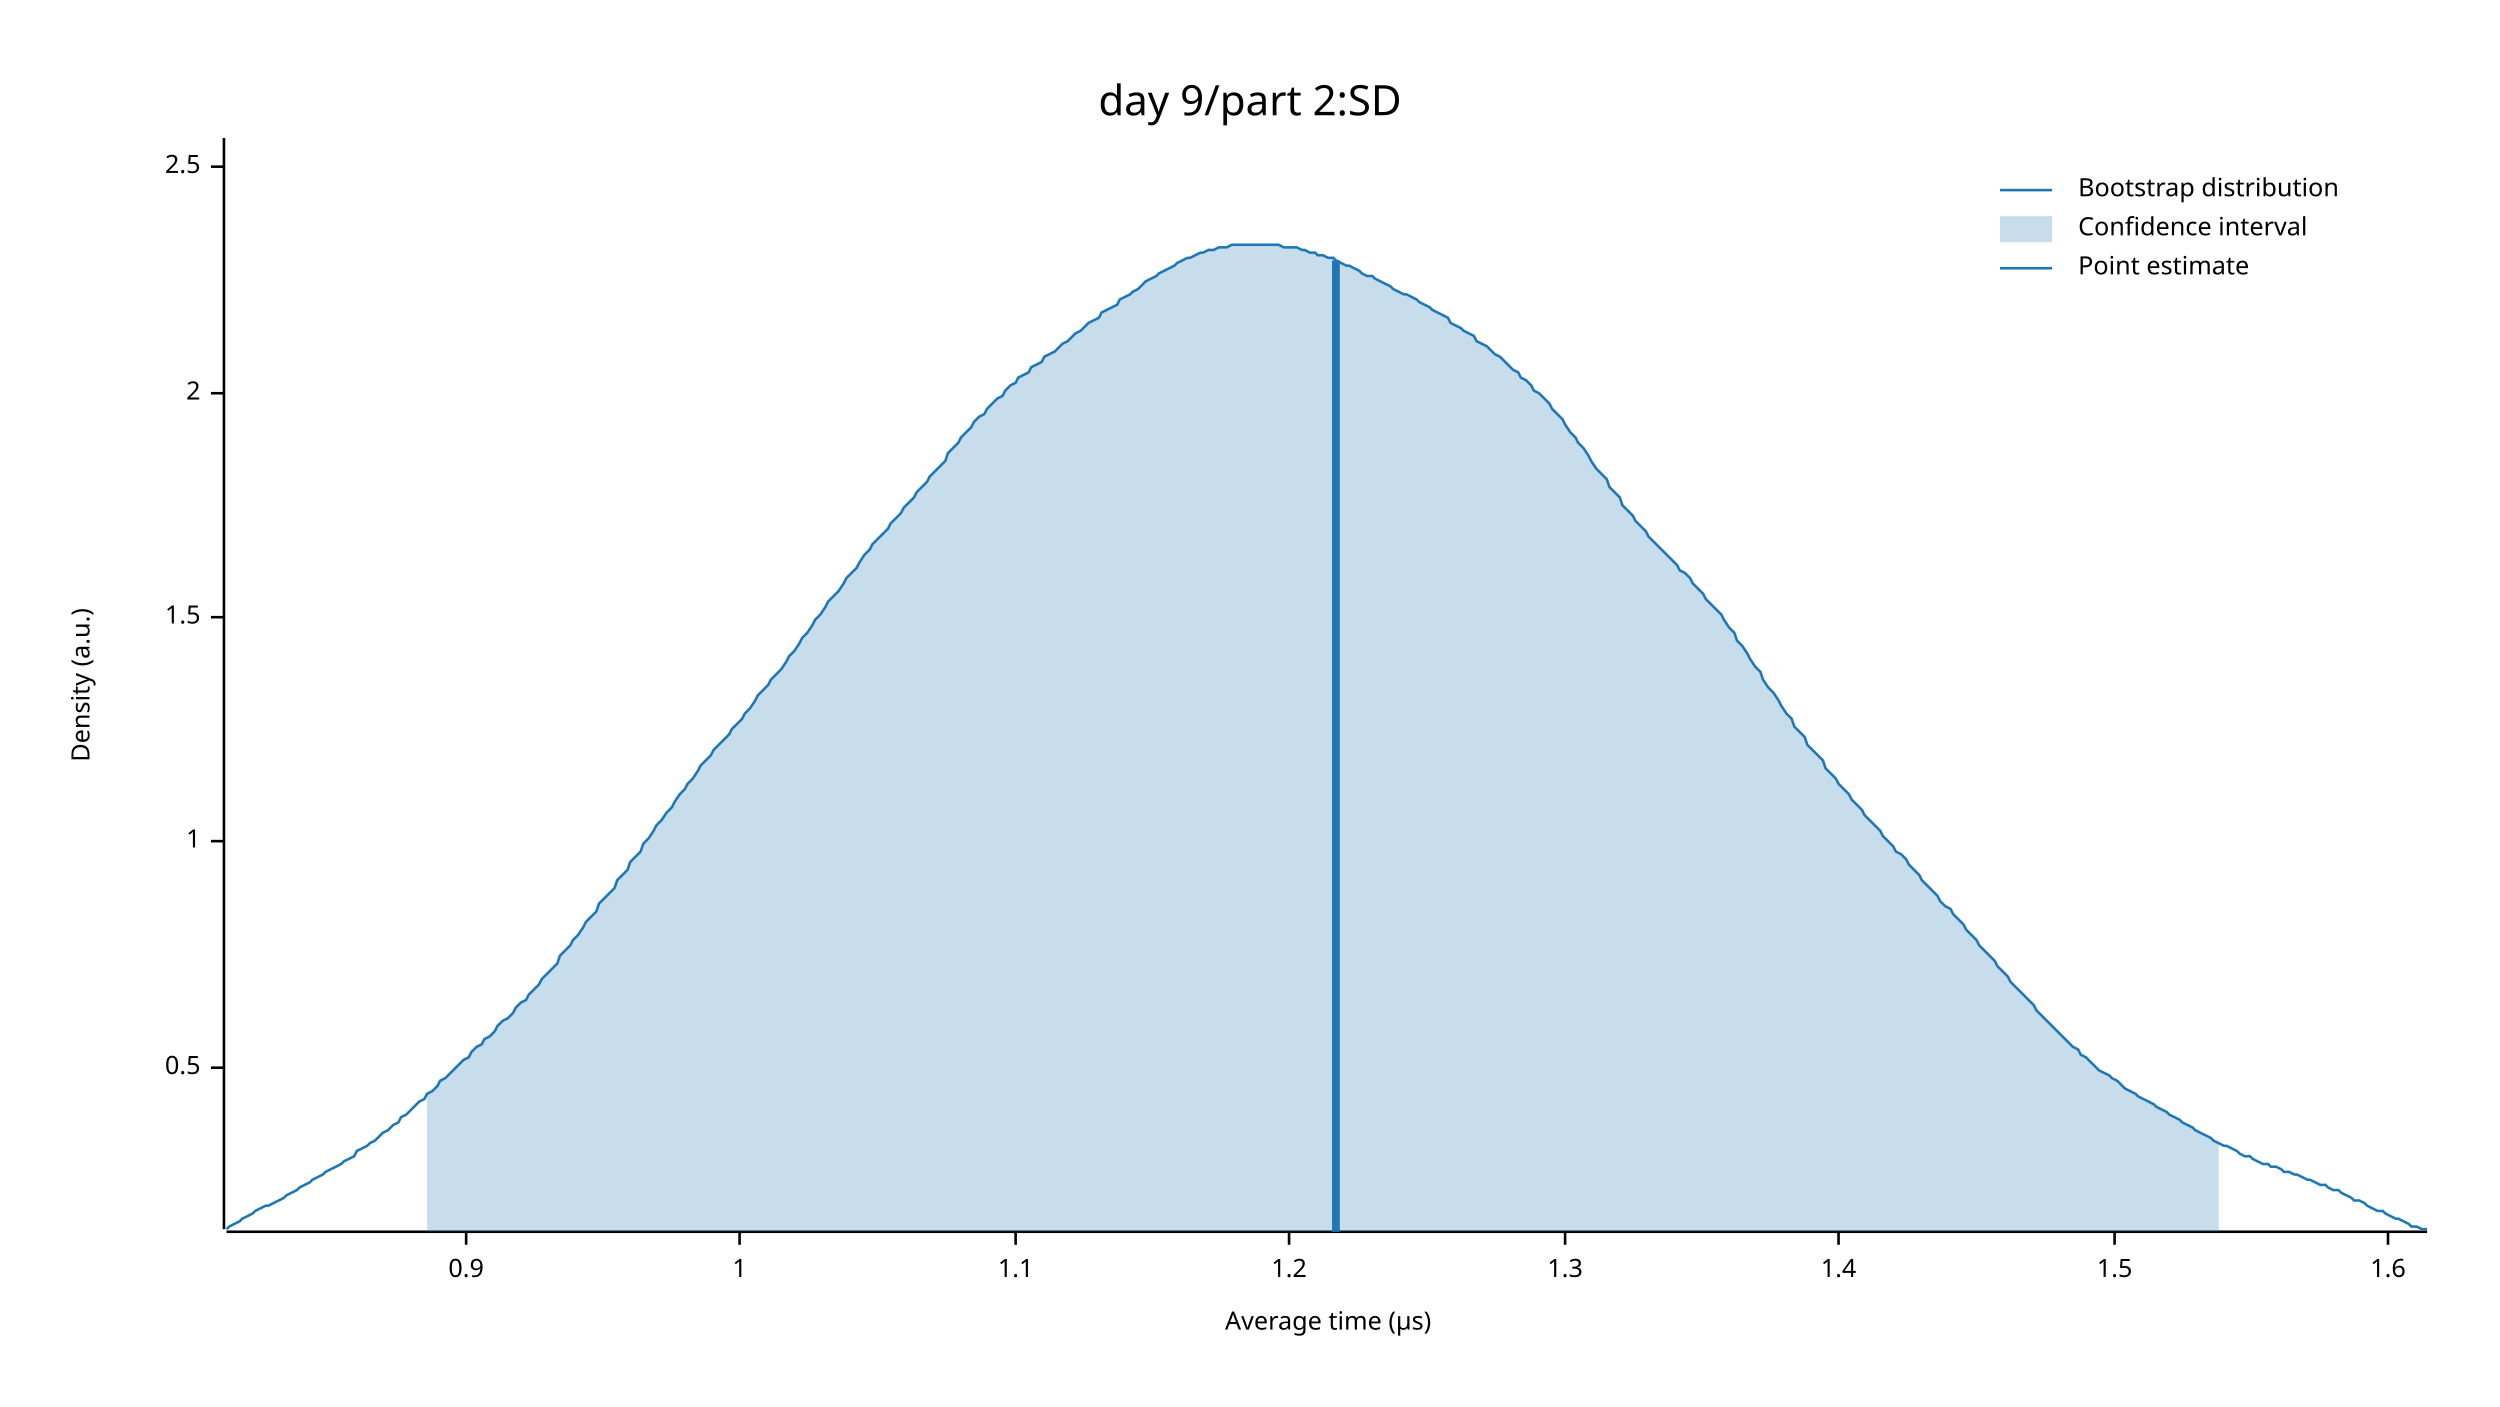
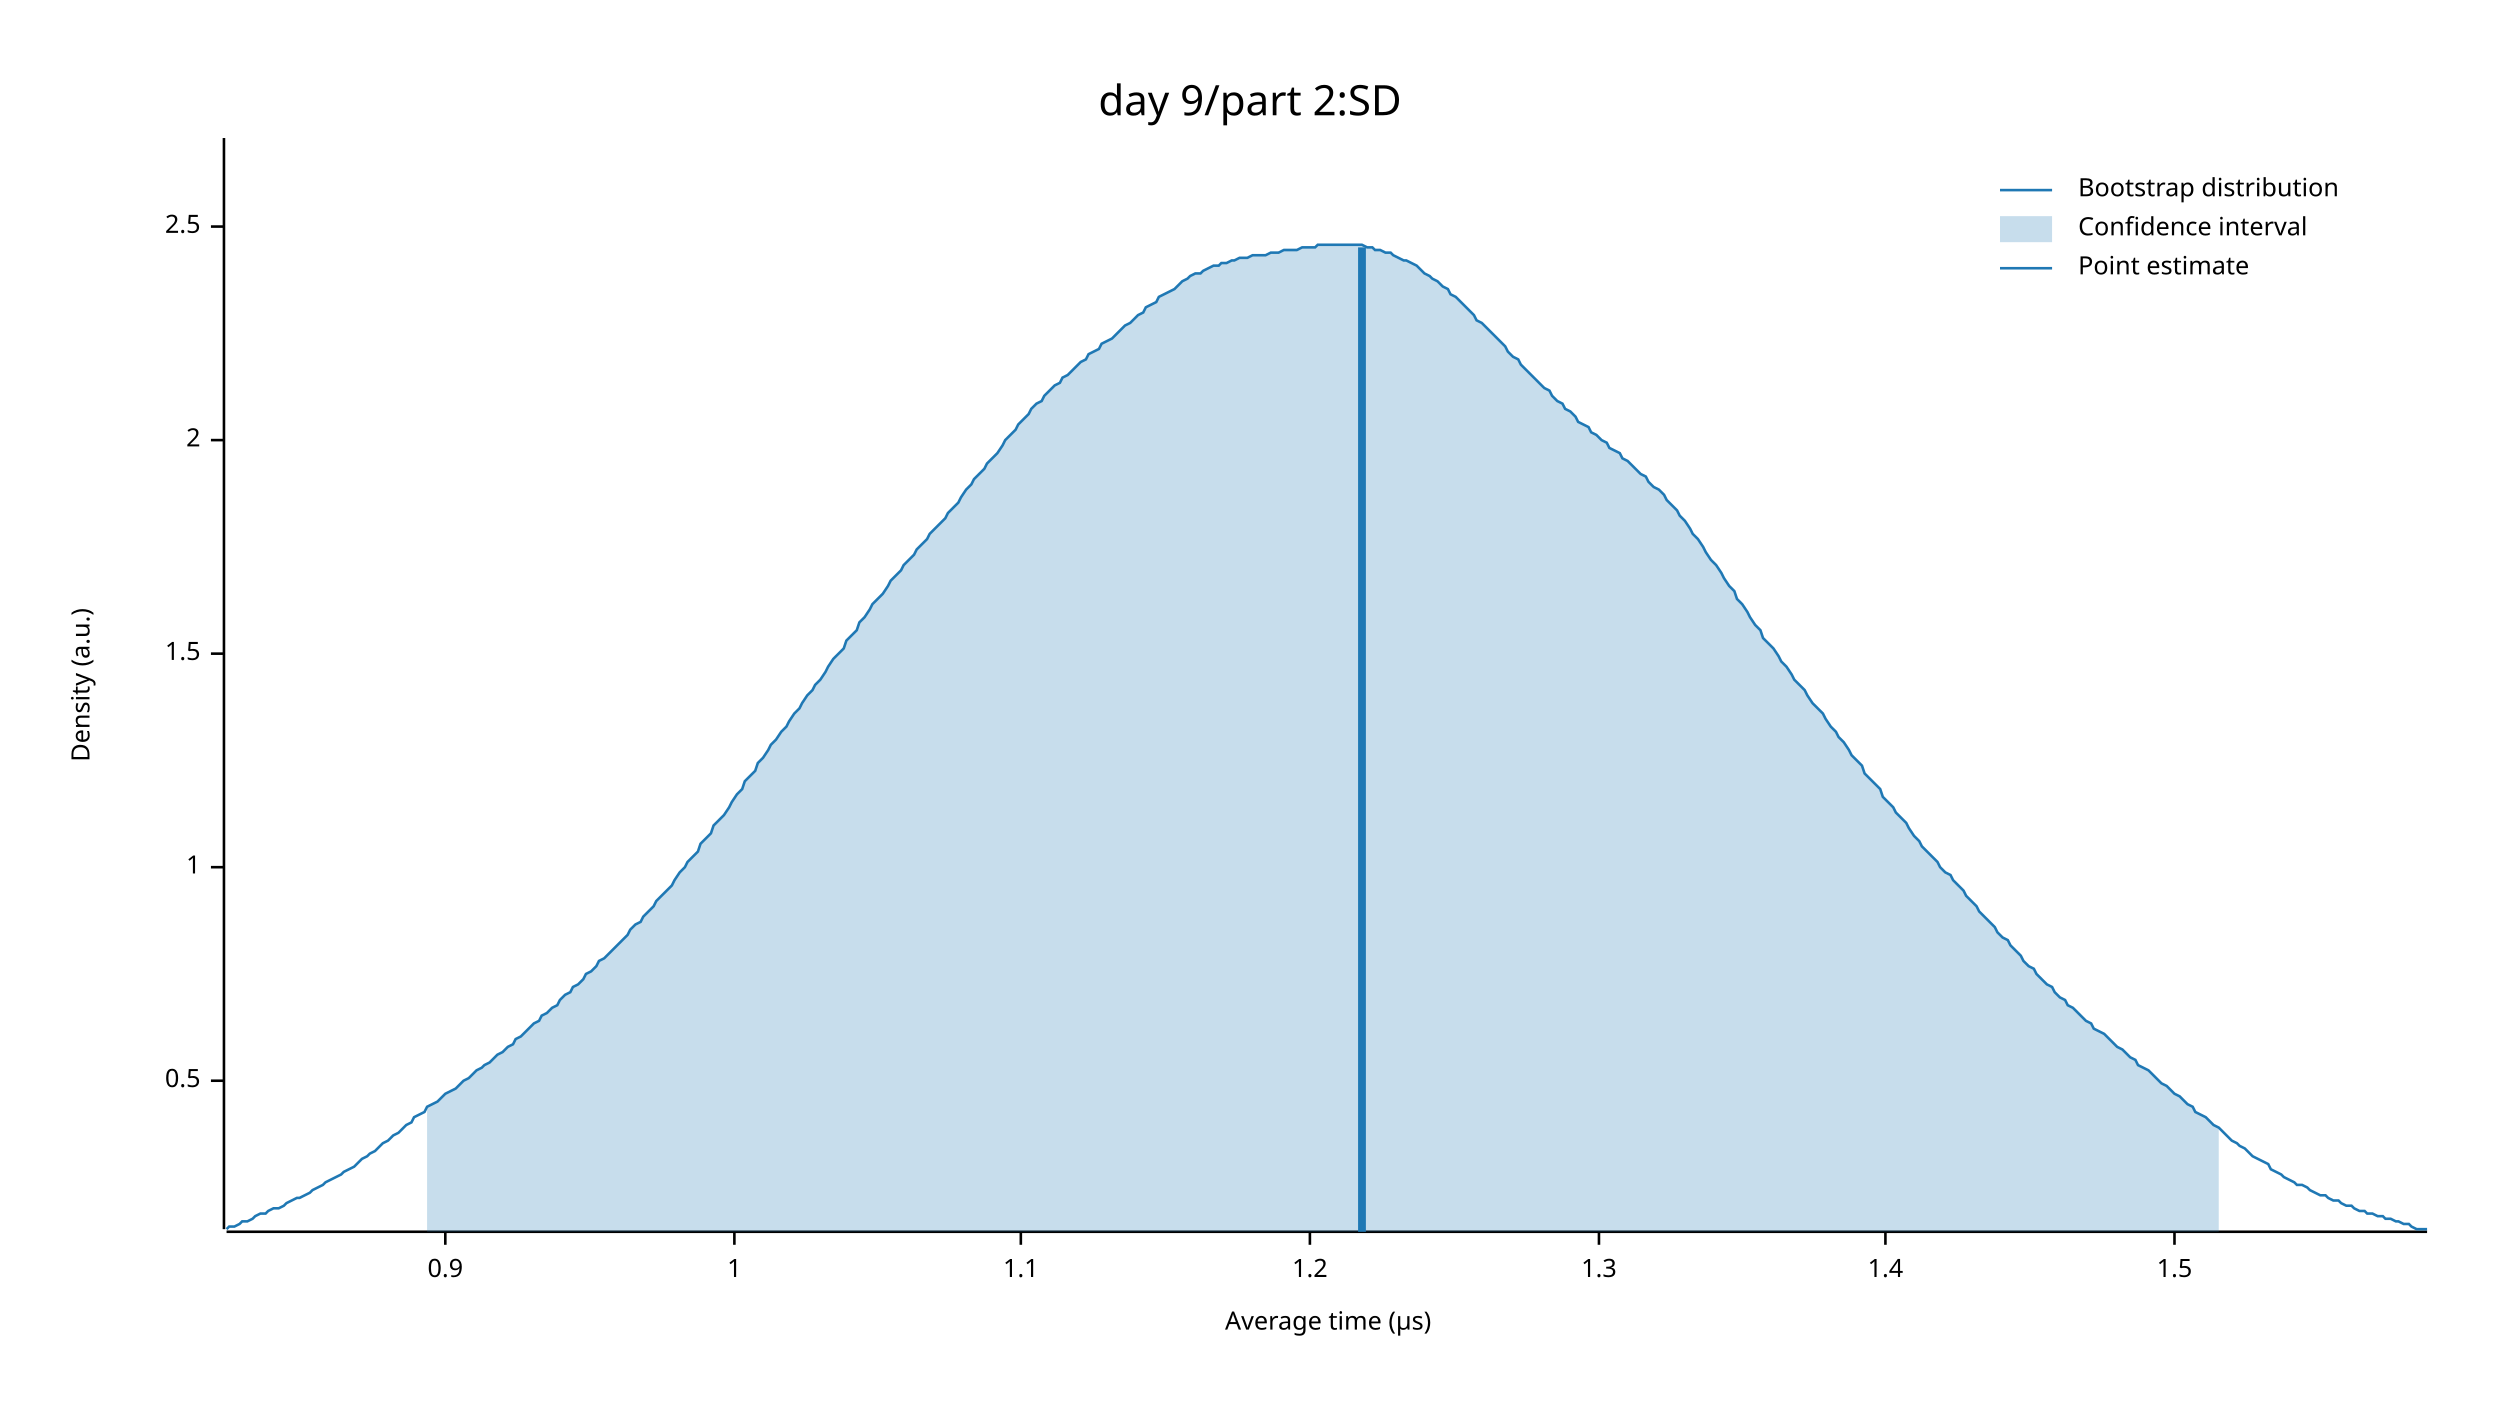
<svg xmlns="http://www.w3.org/2000/svg" width="960" height="540" viewBox="0 0 960 540">
  <text x="480" y="32" dy="0.76em" text-anchor="middle" font-family="sans-serif" font-size="16.129" opacity="1" fill="#000000">
day 9/part 2:SD
</text>
  <text x="27" y="263" dy="0.76em" text-anchor="middle" font-family="sans-serif" font-size="9.677" opacity="1" fill="#000000" transform="rotate(270, 27, 263)">
Density (a.u.)
</text>
  <text x="510" y="513" dy="-0.5ex" text-anchor="middle" font-family="sans-serif" font-size="9.677" opacity="1" fill="#000000">
Average time (µs)
</text>
  <polyline fill="none" opacity="1" stroke="#000000" stroke-width="1" points="86,53 86,472 " />
-   <text x="77" y="410" dy="0.5ex" text-anchor="end" font-family="sans-serif" font-size="9.677" opacity="1" fill="#000000">
+   <text x="77" y="415" dy="0.5ex" text-anchor="end" font-family="sans-serif" font-size="9.677" opacity="1" fill="#000000">
0.5
</text>
-   <polyline fill="none" opacity="1" stroke="#000000" stroke-width="1" points="81,410 86,410 " />
-   <text x="77" y="323" dy="0.5ex" text-anchor="end" font-family="sans-serif" font-size="9.677" opacity="1" fill="#000000">
+   <polyline fill="none" opacity="1" stroke="#000000" stroke-width="1" points="81,415 86,415 " />
+   <text x="77" y="333" dy="0.5ex" text-anchor="end" font-family="sans-serif" font-size="9.677" opacity="1" fill="#000000">
1
</text>
-   <polyline fill="none" opacity="1" stroke="#000000" stroke-width="1" points="81,323 86,323 " />
-   <text x="77" y="237" dy="0.5ex" text-anchor="end" font-family="sans-serif" font-size="9.677" opacity="1" fill="#000000">
+   <polyline fill="none" opacity="1" stroke="#000000" stroke-width="1" points="81,333 86,333 " />
+   <text x="77" y="251" dy="0.5ex" text-anchor="end" font-family="sans-serif" font-size="9.677" opacity="1" fill="#000000">
1.5
</text>
-   <polyline fill="none" opacity="1" stroke="#000000" stroke-width="1" points="81,237 86,237 " />
-   <text x="77" y="151" dy="0.5ex" text-anchor="end" font-family="sans-serif" font-size="9.677" opacity="1" fill="#000000">
+   <polyline fill="none" opacity="1" stroke="#000000" stroke-width="1" points="81,251 86,251 " />
+   <text x="77" y="169" dy="0.5ex" text-anchor="end" font-family="sans-serif" font-size="9.677" opacity="1" fill="#000000">
2
</text>
-   <polyline fill="none" opacity="1" stroke="#000000" stroke-width="1" points="81,151 86,151 " />
-   <text x="77" y="64" dy="0.5ex" text-anchor="end" font-family="sans-serif" font-size="9.677" opacity="1" fill="#000000">
+   <polyline fill="none" opacity="1" stroke="#000000" stroke-width="1" points="81,169 86,169 " />
+   <text x="77" y="87" dy="0.5ex" text-anchor="end" font-family="sans-serif" font-size="9.677" opacity="1" fill="#000000">
2.5
</text>
-   <polyline fill="none" opacity="1" stroke="#000000" stroke-width="1" points="81,64 86,64 " />
+   <polyline fill="none" opacity="1" stroke="#000000" stroke-width="1" points="81,87 86,87 " />
  <polyline fill="none" opacity="1" stroke="#000000" stroke-width="1" points="87,473 932,473 " />
-   <text x="179" y="483" dy="0.76em" text-anchor="middle" font-family="sans-serif" font-size="9.677" opacity="1" fill="#000000">
+   <text x="171" y="483" dy="0.76em" text-anchor="middle" font-family="sans-serif" font-size="9.677" opacity="1" fill="#000000">
0.9
</text>
-   <polyline fill="none" opacity="1" stroke="#000000" stroke-width="1" points="179,473 179,478 " />
-   <text x="284" y="483" dy="0.76em" text-anchor="middle" font-family="sans-serif" font-size="9.677" opacity="1" fill="#000000">
+   <polyline fill="none" opacity="1" stroke="#000000" stroke-width="1" points="171,473 171,478 " />
+   <text x="282" y="483" dy="0.76em" text-anchor="middle" font-family="sans-serif" font-size="9.677" opacity="1" fill="#000000">
1
</text>
-   <polyline fill="none" opacity="1" stroke="#000000" stroke-width="1" points="284,473 284,478 " />
-   <text x="390" y="483" dy="0.76em" text-anchor="middle" font-family="sans-serif" font-size="9.677" opacity="1" fill="#000000">
+   <polyline fill="none" opacity="1" stroke="#000000" stroke-width="1" points="282,473 282,478 " />
+   <text x="392" y="483" dy="0.76em" text-anchor="middle" font-family="sans-serif" font-size="9.677" opacity="1" fill="#000000">
1.1
</text>
-   <polyline fill="none" opacity="1" stroke="#000000" stroke-width="1" points="390,473 390,478 " />
-   <text x="495" y="483" dy="0.76em" text-anchor="middle" font-family="sans-serif" font-size="9.677" opacity="1" fill="#000000">
+   <polyline fill="none" opacity="1" stroke="#000000" stroke-width="1" points="392,473 392,478 " />
+   <text x="503" y="483" dy="0.76em" text-anchor="middle" font-family="sans-serif" font-size="9.677" opacity="1" fill="#000000">
1.2
</text>
-   <polyline fill="none" opacity="1" stroke="#000000" stroke-width="1" points="495,473 495,478 " />
-   <text x="601" y="483" dy="0.76em" text-anchor="middle" font-family="sans-serif" font-size="9.677" opacity="1" fill="#000000">
+   <polyline fill="none" opacity="1" stroke="#000000" stroke-width="1" points="503,473 503,478 " />
+   <text x="614" y="483" dy="0.76em" text-anchor="middle" font-family="sans-serif" font-size="9.677" opacity="1" fill="#000000">
1.3
</text>
-   <polyline fill="none" opacity="1" stroke="#000000" stroke-width="1" points="601,473 601,478 " />
-   <text x="706" y="483" dy="0.76em" text-anchor="middle" font-family="sans-serif" font-size="9.677" opacity="1" fill="#000000">
+   <polyline fill="none" opacity="1" stroke="#000000" stroke-width="1" points="614,473 614,478 " />
+   <text x="724" y="483" dy="0.76em" text-anchor="middle" font-family="sans-serif" font-size="9.677" opacity="1" fill="#000000">
1.4
</text>
-   <polyline fill="none" opacity="1" stroke="#000000" stroke-width="1" points="706,473 706,478 " />
-   <text x="812" y="483" dy="0.76em" text-anchor="middle" font-family="sans-serif" font-size="9.677" opacity="1" fill="#000000">
+   <polyline fill="none" opacity="1" stroke="#000000" stroke-width="1" points="724,473 724,478 " />
+   <text x="835" y="483" dy="0.76em" text-anchor="middle" font-family="sans-serif" font-size="9.677" opacity="1" fill="#000000">
1.5
</text>
-   <polyline fill="none" opacity="1" stroke="#000000" stroke-width="1" points="812,473 812,478 " />
-   <text x="917" y="483" dy="0.76em" text-anchor="middle" font-family="sans-serif" font-size="9.677" opacity="1" fill="#000000">
- 1.6
- </text>
-   <polyline fill="none" opacity="1" stroke="#000000" stroke-width="1" points="917,473 917,478 " />
-   <polyline fill="none" opacity="1" stroke="#1F78B4" stroke-width="1" points="87,472 88,471 90,470 92,469 93,468 95,467 97,466 98,465 100,464 102,463 103,463 105,462 107,461 109,460 110,459 112,458 114,457 115,456 117,455 119,454 120,453 122,452 124,451 125,450 127,449 129,448 131,447 132,446 134,445 136,444 137,442 139,441 141,440 142,439 144,438 146,436 147,435 149,434 151,432 153,431 154,429 156,428 158,426 159,425 161,423 163,422 164,420 166,419 168,417 169,415 171,414 173,412 175,410 176,409 178,407 180,406 181,404 183,402 185,401 186,399 188,398 190,396 191,394 193,392 195,391 197,389 198,387 200,385 202,384 203,382 205,380 207,378 208,376 210,374 212,372 214,370 215,367 217,365 219,363 220,361 222,359 224,356 225,354 227,352 229,350 230,347 232,345 234,343 236,341 237,338 239,336 241,334 242,331 244,329 246,327 247,324 249,322 251,319 252,317 254,315 256,312 258,310 259,308 261,305 263,303 264,301 266,299 268,296 269,294 271,292 273,290 274,288 276,286 278,284 280,282 281,280 283,278 285,276 286,274 288,272 290,269 291,267 293,265 295,263 296,261 298,259 300,257 302,254 303,252 305,250 307,247 308,245 310,243 312,240 313,238 315,236 317,233 318,231 320,229 322,227 324,224 325,222 327,220 329,218 330,216 332,213 334,211 335,209 337,207 339,205 341,203 342,201 344,199 346,197 347,195 349,193 351,191 352,189 354,187 356,185 357,183 359,181 361,179 363,177 364,174 366,172 368,170 369,168 371,166 373,164 374,162 376,160 378,159 379,157 381,155 383,153 385,152 386,150 388,148 390,147 391,145 393,144 395,143 396,141 398,140 400,139 401,137 403,136 405,135 407,133 408,132 410,131 412,129 413,128 415,127 417,125 418,124 420,123 422,122 423,120 425,119 427,118 429,117 430,115 432,114 434,113 435,112 437,111 439,109 440,108 442,107 444,106 445,105 447,104 449,103 451,102 452,101 454,100 456,99 457,99 459,98 461,97 462,97 464,96 466,96 468,95 469,95 471,95 473,94 474,94 476,94 478,94 479,94 481,94 483,94 484,94 486,94 488,94 490,94 491,94 493,95 495,95 496,95 498,95 500,96 501,96 503,97 505,97 506,98 508,98 510,99 512,99 513,100 515,101 517,102 518,102 520,103 522,104 523,105 525,106 527,106 528,107 530,108 532,109 534,110 535,111 537,112 539,113 540,113 542,114 544,115 545,116 547,117 549,118 550,119 552,120 554,121 556,122 557,124 559,125 561,126 562,127 564,128 566,129 567,131 569,132 571,133 573,135 574,136 576,137 578,139 579,140 581,142 583,143 584,145 586,146 588,148 589,150 591,151 593,153 595,155 596,157 598,159 600,161 601,163 603,166 605,168 606,170 608,172 610,175 611,177 613,180 615,182 617,184 618,187 620,189 622,191 623,194 625,196 627,198 628,200 630,202 632,204 633,206 635,208 637,210 639,212 640,213 642,215 644,217 645,219 647,220 649,222 650,224 652,226 654,228 655,230 657,232 659,234 661,236 662,238 664,241 666,243 667,246 669,248 671,251 672,253 674,256 676,258 677,261 679,264 681,266 683,269 684,271 686,274 688,276 689,279 691,281 693,283 694,286 696,288 698,290 700,292 701,295 703,297 705,299 706,301 708,303 710,305 711,307 713,309 715,311 716,313 718,315 720,317 722,319 723,321 725,323 727,325 728,327 730,328 732,330 733,332 735,334 737,336 738,338 740,340 742,342 744,344 745,346 747,348 749,349 750,351 752,353 754,355 755,357 757,359 759,361 760,363 762,365 764,367 766,369 767,371 769,373 771,375 772,377 774,379 776,381 777,382 779,384 781,386 782,388 784,390 786,392 788,394 789,395 791,397 793,399 794,400 796,402 798,403 799,405 801,406 803,408 804,409 806,411 808,412 810,413 811,414 813,415 815,417 816,418 818,419 820,420 821,421 823,422 825,423 827,424 828,425 830,426 832,427 833,428 835,429 837,430 838,431 840,432 842,433 843,434 845,435 847,436 849,437 850,438 852,439 854,440 855,440 857,441 859,442 860,443 862,444 864,444 865,445 867,446 869,447 871,447 872,448 874,448 876,449 877,450 879,450 881,451 882,451 884,452 886,453 887,453 889,454 891,455 893,455 894,456 896,457 898,457 899,458 901,459 903,460 904,461 906,461 908,462 909,463 911,464 913,465 915,465 916,466 918,467 920,468 921,468 923,469 925,470 926,471 928,471 930,472 932,472 " />
-   <polygon opacity="0.25" fill="#1F78B4" points="164,420 166,419 168,417 169,415 171,414 173,412 175,410 176,409 178,407 180,406 181,404 183,402 185,401 186,399 188,398 190,396 191,394 193,392 195,391 197,389 198,387 200,385 202,384 203,382 205,380 207,378 208,376 210,374 212,372 214,370 215,367 217,365 219,363 220,361 222,359 224,356 225,354 227,352 229,350 230,347 232,345 234,343 236,341 237,338 239,336 241,334 242,331 244,329 246,327 247,324 249,322 251,319 252,317 254,315 256,312 258,310 259,308 261,305 263,303 264,301 266,299 268,296 269,294 271,292 273,290 274,288 276,286 278,284 280,282 281,280 283,278 285,276 286,274 288,272 290,269 291,267 293,265 295,263 296,261 298,259 300,257 302,254 303,252 305,250 307,247 308,245 310,243 312,240 313,238 315,236 317,233 318,231 320,229 322,227 324,224 325,222 327,220 329,218 330,216 332,213 334,211 335,209 337,207 339,205 341,203 342,201 344,199 346,197 347,195 349,193 351,191 352,189 354,187 356,185 357,183 359,181 361,179 363,177 364,174 366,172 368,170 369,168 371,166 373,164 374,162 376,160 378,159 379,157 381,155 383,153 385,152 386,150 388,148 390,147 391,145 393,144 395,143 396,141 398,140 400,139 401,137 403,136 405,135 407,133 408,132 410,131 412,129 413,128 415,127 417,125 418,124 420,123 422,122 423,120 425,119 427,118 429,117 430,115 432,114 434,113 435,112 437,111 439,109 440,108 442,107 444,106 445,105 447,104 449,103 451,102 452,101 454,100 456,99 457,99 459,98 461,97 462,97 464,96 466,96 468,95 469,95 471,95 473,94 474,94 476,94 478,94 479,94 481,94 483,94 484,94 486,94 488,94 490,94 491,94 493,95 495,95 496,95 498,95 500,96 501,96 503,97 505,97 506,98 508,98 510,99 512,99 513,100 515,101 517,102 518,102 520,103 522,104 523,105 525,106 527,106 528,107 530,108 532,109 534,110 535,111 537,112 539,113 540,113 542,114 544,115 545,116 547,117 549,118 550,119 552,120 554,121 556,122 557,124 559,125 561,126 562,127 564,128 566,129 567,131 569,132 571,133 573,135 574,136 576,137 578,139 579,140 581,142 583,143 584,145 586,146 588,148 589,150 591,151 593,153 595,155 596,157 598,159 600,161 601,163 603,166 605,168 606,170 608,172 610,175 611,177 613,180 615,182 617,184 618,187 620,189 622,191 623,194 625,196 627,198 628,200 630,202 632,204 633,206 635,208 637,210 639,212 640,213 642,215 644,217 645,219 647,220 649,222 650,224 652,226 654,228 655,230 657,232 659,234 661,236 662,238 664,241 666,243 667,246 669,248 671,251 672,253 674,256 676,258 677,261 679,264 681,266 683,269 684,271 686,274 688,276 689,279 691,281 693,283 694,286 696,288 698,290 700,292 701,295 703,297 705,299 706,301 708,303 710,305 711,307 713,309 715,311 716,313 718,315 720,317 722,319 723,321 725,323 727,325 728,327 730,328 732,330 733,332 735,334 737,336 738,338 740,340 742,342 744,344 745,346 747,348 749,349 750,351 752,353 754,355 755,357 757,359 759,361 760,363 762,365 764,367 766,369 767,371 769,373 771,375 772,377 774,379 776,381 777,382 779,384 781,386 782,388 784,390 786,392 788,394 789,395 791,397 793,399 794,400 796,402 798,403 799,405 801,406 803,408 804,409 806,411 808,412 810,413 811,414 813,415 815,417 816,418 818,419 820,420 821,421 823,422 825,423 827,424 828,425 830,426 832,427 833,428 835,429 837,430 838,431 840,432 842,433 843,434 845,435 847,436 849,437 850,438 852,439 852,473 164,473 " />
-   <polyline fill="none" opacity="1" stroke="#1F78B4" stroke-width="3" points="513,473 513,100 " />
+   <polyline fill="none" opacity="1" stroke="#000000" stroke-width="1" points="835,473 835,478 " />
+   <polyline fill="none" opacity="1" stroke="#1F78B4" stroke-width="1" points="87,472 88,471 90,471 92,470 93,469 95,469 97,468 98,467 100,466 102,466 103,465 105,464 107,464 109,463 110,462 112,461 114,460 115,460 117,459 119,458 120,457 122,456 124,455 125,454 127,453 129,452 131,451 132,450 134,449 136,448 137,447 139,445 141,444 142,443 144,442 146,440 147,439 149,438 151,436 153,435 154,434 156,432 158,431 159,429 161,428 163,427 164,425 166,424 168,423 169,422 171,420 173,419 175,418 176,417 178,415 180,414 181,413 183,411 185,410 186,409 188,408 190,406 191,405 193,404 195,402 197,401 198,399 200,398 202,396 203,395 205,393 207,392 208,390 210,389 212,387 214,386 215,384 217,382 219,381 220,379 222,378 224,376 225,374 227,373 229,371 230,369 232,368 234,366 236,364 237,363 239,361 241,359 242,357 244,355 246,354 247,352 249,350 251,348 252,346 254,344 256,342 258,340 259,338 261,335 263,333 264,331 266,329 268,327 269,324 271,322 273,320 274,317 276,315 278,313 280,310 281,308 283,305 285,303 286,300 288,298 290,296 291,293 293,291 295,288 296,286 298,284 300,281 302,279 303,277 305,274 307,272 308,270 310,267 312,265 313,263 315,261 317,258 318,256 320,253 322,251 324,249 325,246 327,244 329,242 330,239 332,237 334,234 335,232 337,230 339,228 341,225 342,223 344,221 346,219 347,217 349,215 351,213 352,211 354,209 356,207 357,205 359,203 361,201 363,199 364,197 366,195 368,193 369,191 371,188 373,186 374,184 376,182 378,180 379,178 381,176 383,174 385,171 386,169 388,167 390,165 391,163 393,161 395,159 396,157 398,155 400,154 401,152 403,150 405,148 407,147 408,145 410,144 412,142 413,141 415,139 417,138 418,136 420,135 422,134 423,132 425,131 427,130 429,128 430,127 432,125 434,124 435,123 437,121 439,120 440,118 442,117 444,116 445,114 447,113 449,112 451,111 452,110 454,108 456,107 457,106 459,105 461,105 462,104 464,103 466,102 468,102 469,101 471,101 473,100 474,100 476,99 478,99 479,99 481,98 483,98 484,98 486,98 488,97 490,97 491,97 493,96 495,96 496,96 498,96 500,95 501,95 503,95 505,95 506,94 508,94 510,94 512,94 513,94 515,94 517,94 518,94 520,94 522,94 523,94 525,95 527,95 528,96 530,96 532,97 534,97 535,98 537,99 539,100 540,100 542,101 544,102 545,103 547,105 549,106 550,107 552,108 554,110 556,111 557,113 559,114 561,116 562,117 564,119 566,121 567,123 569,124 571,126 573,128 574,129 576,131 578,133 579,135 581,137 583,138 584,140 586,142 588,144 589,145 591,147 593,149 595,150 596,152 598,154 600,155 601,157 603,158 605,160 606,162 608,163 610,164 611,166 613,167 615,169 617,170 618,172 620,173 622,174 623,176 625,177 627,179 628,180 630,182 632,183 633,185 635,187 637,188 639,190 640,192 642,194 644,196 645,198 647,200 649,203 650,205 652,207 654,210 655,212 657,215 659,217 661,220 662,222 664,225 666,227 667,230 669,232 671,235 672,237 674,240 676,242 677,245 679,247 681,249 683,252 684,254 686,256 688,259 689,261 691,263 693,265 694,267 696,270 698,272 700,274 701,276 703,279 705,281 706,283 708,285 710,288 711,290 713,292 715,294 716,297 718,299 720,301 722,303 723,306 725,308 727,310 728,312 730,314 732,316 733,318 735,321 737,323 738,325 740,327 742,329 744,331 745,333 747,335 749,336 750,338 752,340 754,342 755,344 757,346 759,348 760,350 762,352 764,354 766,356 767,358 769,360 771,361 772,363 774,365 776,367 777,369 779,371 781,372 782,374 784,376 786,378 788,379 789,381 791,383 793,384 794,386 796,387 798,389 799,390 801,392 803,393 804,395 806,396 808,397 810,399 811,400 813,402 815,403 816,404 818,406 820,407 821,409 823,410 825,411 827,413 828,414 830,416 832,417 833,418 835,420 837,421 838,422 840,424 842,425 843,427 845,428 847,429 849,431 850,432 852,433 854,435 855,436 857,438 859,439 860,440 862,441 864,443 865,444 867,445 869,446 871,447 872,449 874,450 876,451 877,452 879,453 881,454 882,455 884,455 886,456 887,457 889,458 891,459 893,459 894,460 896,461 898,461 899,462 901,463 903,463 904,464 906,465 908,465 909,466 911,466 913,467 915,467 916,468 918,468 920,469 921,469 923,470 925,470 926,471 928,472 930,472 932,472 " />
+   <polygon opacity="0.25" fill="#1F78B4" points="164,425 166,424 168,423 169,422 171,420 173,419 175,418 176,417 178,415 180,414 181,413 183,411 185,410 186,409 188,408 190,406 191,405 193,404 195,402 197,401 198,399 200,398 202,396 203,395 205,393 207,392 208,390 210,389 212,387 214,386 215,384 217,382 219,381 220,379 222,378 224,376 225,374 227,373 229,371 230,369 232,368 234,366 236,364 237,363 239,361 241,359 242,357 244,355 246,354 247,352 249,350 251,348 252,346 254,344 256,342 258,340 259,338 261,335 263,333 264,331 266,329 268,327 269,324 271,322 273,320 274,317 276,315 278,313 280,310 281,308 283,305 285,303 286,300 288,298 290,296 291,293 293,291 295,288 296,286 298,284 300,281 302,279 303,277 305,274 307,272 308,270 310,267 312,265 313,263 315,261 317,258 318,256 320,253 322,251 324,249 325,246 327,244 329,242 330,239 332,237 334,234 335,232 337,230 339,228 341,225 342,223 344,221 346,219 347,217 349,215 351,213 352,211 354,209 356,207 357,205 359,203 361,201 363,199 364,197 366,195 368,193 369,191 371,188 373,186 374,184 376,182 378,180 379,178 381,176 383,174 385,171 386,169 388,167 390,165 391,163 393,161 395,159 396,157 398,155 400,154 401,152 403,150 405,148 407,147 408,145 410,144 412,142 413,141 415,139 417,138 418,136 420,135 422,134 423,132 425,131 427,130 429,128 430,127 432,125 434,124 435,123 437,121 439,120 440,118 442,117 444,116 445,114 447,113 449,112 451,111 452,110 454,108 456,107 457,106 459,105 461,105 462,104 464,103 466,102 468,102 469,101 471,101 473,100 474,100 476,99 478,99 479,99 481,98 483,98 484,98 486,98 488,97 490,97 491,97 493,96 495,96 496,96 498,96 500,95 501,95 503,95 505,95 506,94 508,94 510,94 512,94 513,94 515,94 517,94 518,94 520,94 522,94 523,94 525,95 527,95 528,96 530,96 532,97 534,97 535,98 537,99 539,100 540,100 542,101 544,102 545,103 547,105 549,106 550,107 552,108 554,110 556,111 557,113 559,114 561,116 562,117 564,119 566,121 567,123 569,124 571,126 573,128 574,129 576,131 578,133 579,135 581,137 583,138 584,140 586,142 588,144 589,145 591,147 593,149 595,150 596,152 598,154 600,155 601,157 603,158 605,160 606,162 608,163 610,164 611,166 613,167 615,169 617,170 618,172 620,173 622,174 623,176 625,177 627,179 628,180 630,182 632,183 633,185 635,187 637,188 639,190 640,192 642,194 644,196 645,198 647,200 649,203 650,205 652,207 654,210 655,212 657,215 659,217 661,220 662,222 664,225 666,227 667,230 669,232 671,235 672,237 674,240 676,242 677,245 679,247 681,249 683,252 684,254 686,256 688,259 689,261 691,263 693,265 694,267 696,270 698,272 700,274 701,276 703,279 705,281 706,283 708,285 710,288 711,290 713,292 715,294 716,297 718,299 720,301 722,303 723,306 725,308 727,310 728,312 730,314 732,316 733,318 735,321 737,323 738,325 740,327 742,329 744,331 745,333 747,335 749,336 750,338 752,340 754,342 755,344 757,346 759,348 760,350 762,352 764,354 766,356 767,358 769,360 771,361 772,363 774,365 776,367 777,369 779,371 781,372 782,374 784,376 786,378 788,379 789,381 791,383 793,384 794,386 796,387 798,389 799,390 801,392 803,393 804,395 806,396 808,397 810,399 811,400 813,402 815,403 816,404 818,406 820,407 821,409 823,410 825,411 827,413 828,414 830,416 832,417 833,418 835,420 837,421 838,422 840,424 842,425 843,427 845,428 847,429 849,431 850,432 852,433 852,473 164,473 " />
+   <polyline fill="none" opacity="1" stroke="#1F78B4" stroke-width="3" points="523,473 523,95 " />
  <text x="798" y="68" dy="0.76em" text-anchor="start" font-family="sans-serif" font-size="9.677" opacity="1" fill="#000000">
Bootstrap distribution
</text>
  <text x="798" y="83" dy="0.76em" text-anchor="start" font-family="sans-serif" font-size="9.677" opacity="1" fill="#000000">
Confidence interval
</text>
  <text x="798" y="98" dy="0.76em" text-anchor="start" font-family="sans-serif" font-size="9.677" opacity="1" fill="#000000">
Point estimate
</text>
  <polyline fill="none" opacity="1" stroke="#1F78B4" stroke-width="1" points="768,73 788,73 " />
  <rect x="768" y="83" width="20" height="10" opacity="0.25" fill="#1F78B4" stroke="none" />
  <polyline fill="none" opacity="1" stroke="#1F78B4" stroke-width="1" points="768,103 788,103 " />
</svg>
